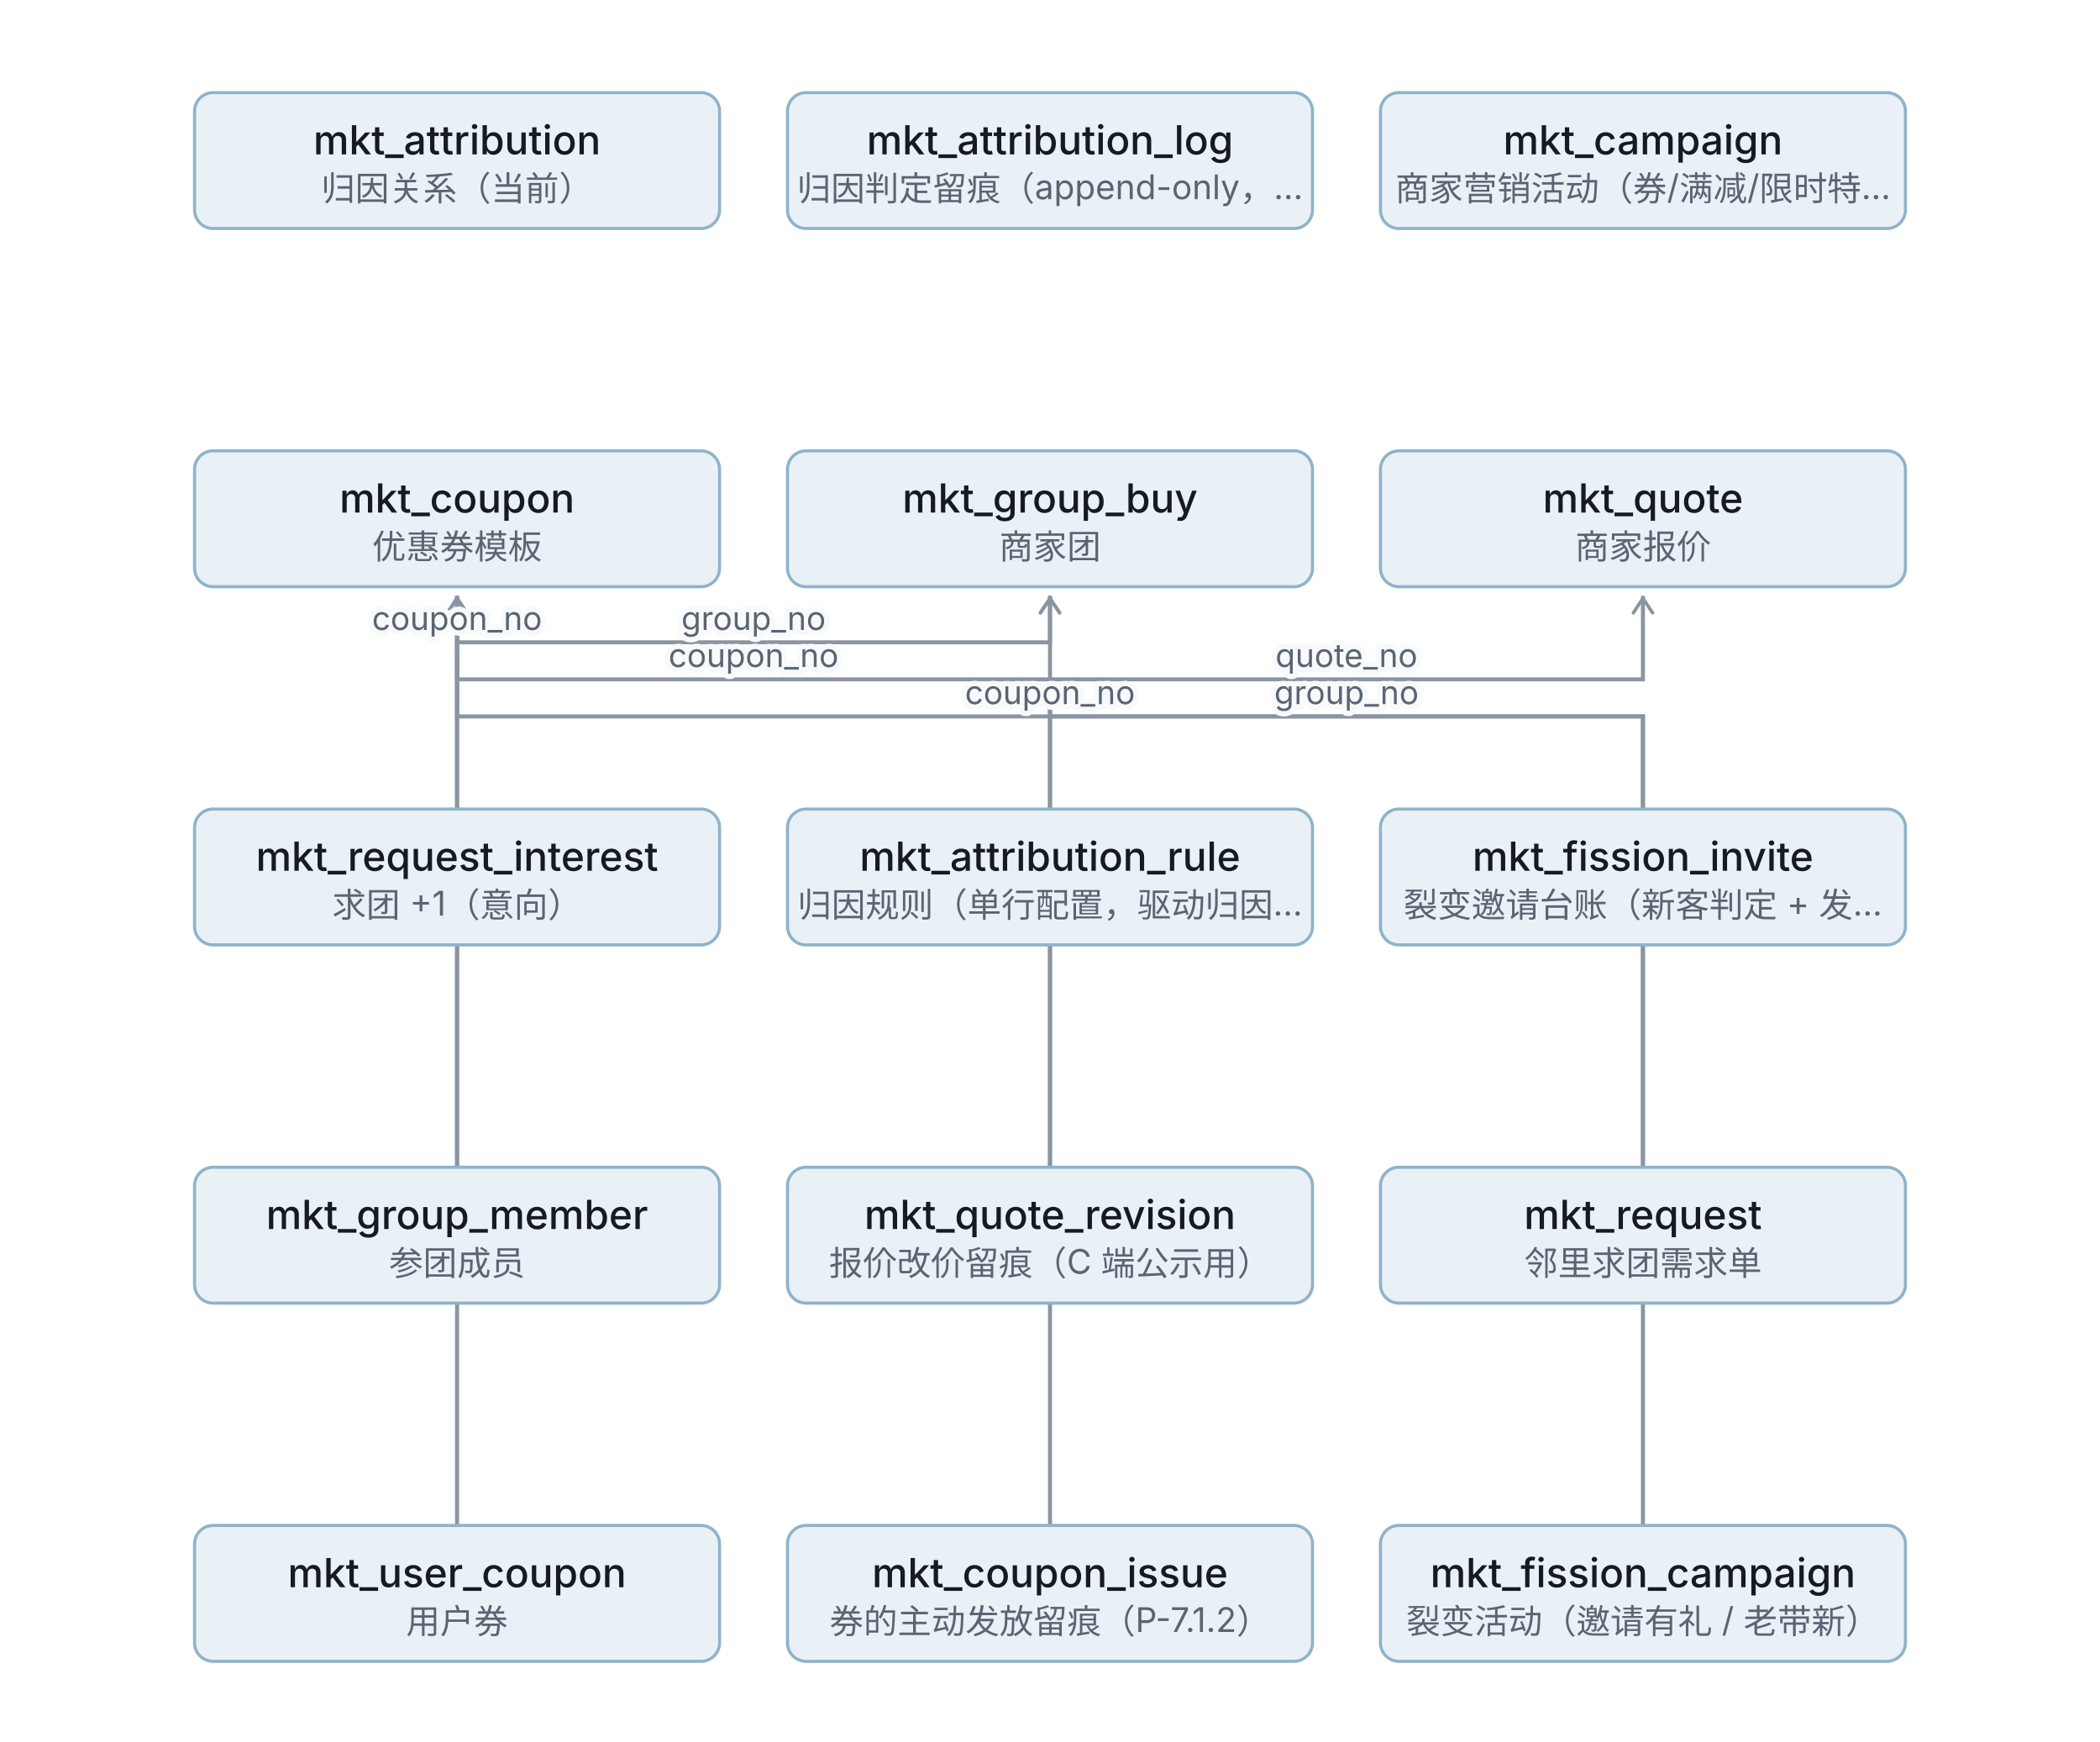
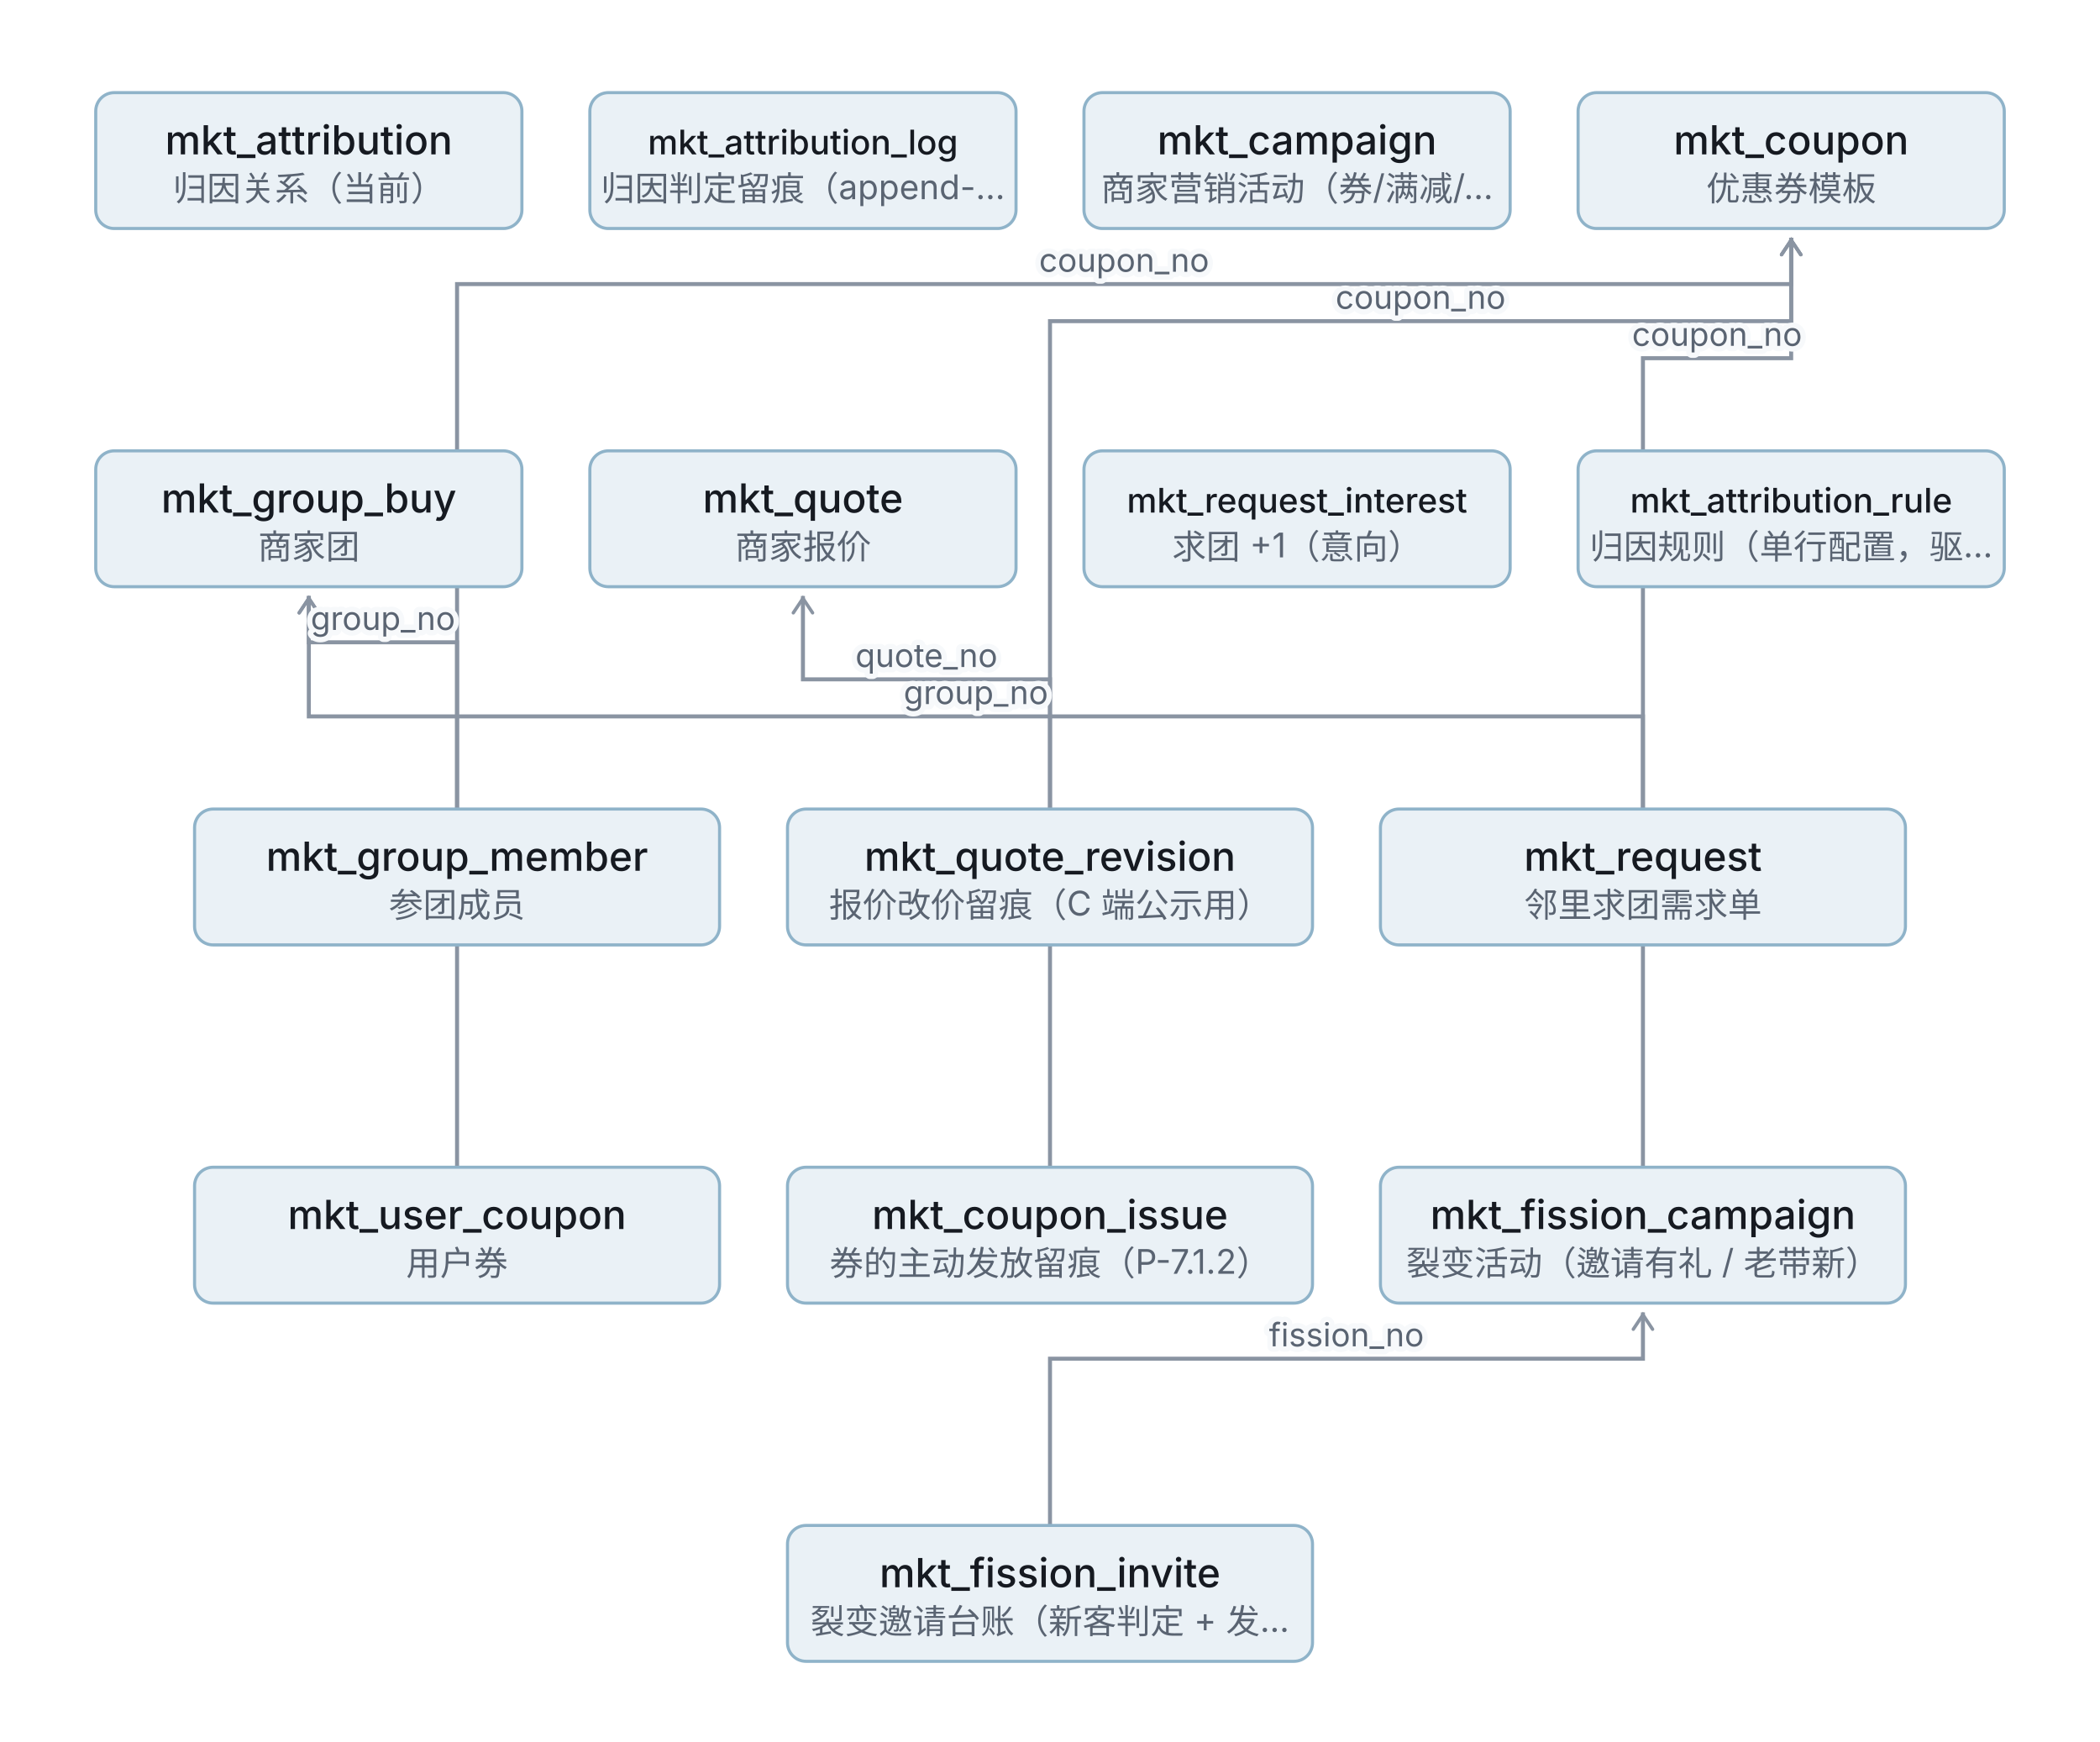
<svg xmlns="http://www.w3.org/2000/svg" width="680" height="564" viewBox="0 0 680 564" role="img" font-family="system-ui,-apple-system,'PingFang SC',sans-serif">
  <defs>
    <marker id="a" viewBox="0 0 10 10" refX="9" refY="5" markerWidth="6" markerHeight="6" orient="auto-start-reverse">
      <path d="M2 1L8 5L2 9" fill="none" stroke="#8A94A2" stroke-width="1.4" stroke-linecap="round" />
    </marker>
    <style>.n{font-weight:500;fill:#161A21}.s{font-size:11px;fill:#5A6472}
.l{font-size:10.5px;fill:#5A6472;paint-order:stroke;stroke:#F7F9FB;stroke-width:3.5;stroke-linejoin:round}.b{font-size:11px;fill:#5A6472;letter-spacing:.1em}
.ar{stroke:#8A94A2;stroke-width:1.3;fill:none}</style>
  </defs>
-   <path class="ar" d="M148 378 L148 208 L340 208 L340 193" marker-end="url(#a)" />
-   <path class="ar" d="M340 378 L340 220 L532 220 L532 193" marker-end="url(#a)" />
-   <path class="ar" d="M532 378 L532 232 L340 232 L340 193" marker-end="url(#a)" />
-   <path class="ar" d="M148 494 L148 208 L148 208 L148 193" marker-end="url(#a)" />
-   <path class="ar" d="M340 494 L340 220 L148 220 L148 193" marker-end="url(#a)" />
-   <path class="ar" d="M532 494 L532 232 L148 232 L148 193" marker-end="url(#a)" />
-   <rect x="63" y="30" width="170" height="44" rx="6" fill="#EAF1F6" stroke="#8FB3C9" />
-   <text class="n" x="148" y="50" text-anchor="middle" font-size="13">mkt_attribution</text>
-   <text class="s" x="148" y="65" text-anchor="middle">归因关系（当前）</text>
-   <rect x="255" y="30" width="170" height="44" rx="6" fill="#EAF1F6" stroke="#8FB3C9" />
-   <text class="n" x="340" y="50" text-anchor="middle" font-size="13">mkt_attribution_log</text>
-   <text class="s" x="340" y="65" text-anchor="middle">归因判定留痕（append-only，…</text>
-   <rect x="447" y="30" width="170" height="44" rx="6" fill="#EAF1F6" stroke="#8FB3C9" />
-   <text class="n" x="532" y="50" text-anchor="middle" font-size="13">mkt_campaign</text>
-   <text class="s" x="532" y="65" text-anchor="middle">商家营销活动（券/满减/限时特…</text>
-   <rect x="63" y="146" width="170" height="44" rx="6" fill="#EAF1F6" stroke="#8FB3C9" />
-   <text class="n" x="148" y="166" text-anchor="middle" font-size="13">mkt_coupon</text>
-   <text class="s" x="148" y="181" text-anchor="middle">优惠券模板</text>
-   <rect x="255" y="146" width="170" height="44" rx="6" fill="#EAF1F6" stroke="#8FB3C9" />
-   <text class="n" x="340" y="166" text-anchor="middle" font-size="13">mkt_group_buy</text>
-   <text class="s" x="340" y="181" text-anchor="middle">商家团</text>
-   <rect x="447" y="146" width="170" height="44" rx="6" fill="#EAF1F6" stroke="#8FB3C9" />
-   <text class="n" x="532" y="166" text-anchor="middle" font-size="13">mkt_quote</text>
-   <text class="s" x="532" y="181" text-anchor="middle">商家报价</text>
+   <path class="ar" d="M148 262 L148 208 L100 208 L100 193" marker-end="url(#a)" />
+   <path class="ar" d="M340 262 L340 220 L260 220 L260 193" marker-end="url(#a)" />
+   <path class="ar" d="M532 262 L532 232 L100 232 L100 193" marker-end="url(#a)" />
+   <path class="ar" d="M148 378 L148 92 L580 92 L580 77" marker-end="url(#a)" />
+   <path class="ar" d="M340 378 L340 104 L580 104 L580 77" marker-end="url(#a)" />
+   <path class="ar" d="M532 378 L532 116 L580 116 L580 77" marker-end="url(#a)" />
+   <path class="ar" d="M340 494 L340 440 L532 440 L532 425" marker-end="url(#a)" />
+   <rect x="31" y="30" width="138" height="44" rx="6" fill="#EAF1F6" stroke="#8FB3C9" />
+   <text class="n" x="100" y="50" text-anchor="middle" font-size="13">mkt_attribution</text>
+   <text class="s" x="100" y="65" text-anchor="middle">归因关系（当前）</text>
+   <rect x="191" y="30" width="138" height="44" rx="6" fill="#EAF1F6" stroke="#8FB3C9" />
+   <text class="n" x="260" y="50" text-anchor="middle" font-size="11">mkt_attribution_log</text>
+   <text class="s" x="260" y="65" text-anchor="middle">归因判定留痕（append-…</text>
+   <rect x="351" y="30" width="138" height="44" rx="6" fill="#EAF1F6" stroke="#8FB3C9" />
+   <text class="n" x="420" y="50" text-anchor="middle" font-size="13">mkt_campaign</text>
+   <text class="s" x="420" y="65" text-anchor="middle">商家营销活动（券/满减/…</text>
+   <rect x="511" y="30" width="138" height="44" rx="6" fill="#EAF1F6" stroke="#8FB3C9" />
+   <text class="n" x="580" y="50" text-anchor="middle" font-size="13">mkt_coupon</text>
+   <text class="s" x="580" y="65" text-anchor="middle">优惠券模板</text>
+   <rect x="31" y="146" width="138" height="44" rx="6" fill="#EAF1F6" stroke="#8FB3C9" />
+   <text class="n" x="100" y="166" text-anchor="middle" font-size="13">mkt_group_buy</text>
+   <text class="s" x="100" y="181" text-anchor="middle">商家团</text>
+   <rect x="191" y="146" width="138" height="44" rx="6" fill="#EAF1F6" stroke="#8FB3C9" />
+   <text class="n" x="260" y="166" text-anchor="middle" font-size="13">mkt_quote</text>
+   <text class="s" x="260" y="181" text-anchor="middle">商家报价</text>
+   <rect x="351" y="146" width="138" height="44" rx="6" fill="#EAF1F6" stroke="#8FB3C9" />
+   <text class="n" x="420" y="166" text-anchor="middle" font-size="11">mkt_request_interest</text>
+   <text class="s" x="420" y="181" text-anchor="middle">求团 +1（意向）</text>
+   <rect x="511" y="146" width="138" height="44" rx="6" fill="#EAF1F6" stroke="#8FB3C9" />
+   <text class="n" x="580" y="166" text-anchor="middle" font-size="11">mkt_attribution_rule</text>
+   <text class="s" x="580" y="181" text-anchor="middle">归因规则（单行配置，驱…</text>
  <rect x="63" y="262" width="170" height="44" rx="6" fill="#EAF1F6" stroke="#8FB3C9" />
-   <text class="n" x="148" y="282" text-anchor="middle" font-size="13">mkt_request_interest</text>
-   <text class="s" x="148" y="297" text-anchor="middle">求团 +1（意向）</text>
+   <text class="n" x="148" y="282" text-anchor="middle" font-size="13">mkt_group_member</text>
+   <text class="s" x="148" y="297" text-anchor="middle">参团成员</text>
  <rect x="255" y="262" width="170" height="44" rx="6" fill="#EAF1F6" stroke="#8FB3C9" />
-   <text class="n" x="340" y="282" text-anchor="middle" font-size="13">mkt_attribution_rule</text>
-   <text class="s" x="340" y="297" text-anchor="middle">归因规则（单行配置，驱动归因…</text>
+   <text class="n" x="340" y="282" text-anchor="middle" font-size="13">mkt_quote_revision</text>
+   <text class="s" x="340" y="297" text-anchor="middle">报价改价留痕（C 端公示用）</text>
  <rect x="447" y="262" width="170" height="44" rx="6" fill="#EAF1F6" stroke="#8FB3C9" />
-   <text class="n" x="532" y="282" text-anchor="middle" font-size="13">mkt_fission_invite</text>
-   <text class="s" x="532" y="297" text-anchor="middle">裂变邀请台账（新客判定 + 发…</text>
+   <text class="n" x="532" y="282" text-anchor="middle" font-size="13">mkt_request</text>
+   <text class="s" x="532" y="297" text-anchor="middle">邻里求团需求单</text>
  <rect x="63" y="378" width="170" height="44" rx="6" fill="#EAF1F6" stroke="#8FB3C9" />
-   <text class="n" x="148" y="398" text-anchor="middle" font-size="13">mkt_group_member</text>
-   <text class="s" x="148" y="413" text-anchor="middle">参团成员</text>
+   <text class="n" x="148" y="398" text-anchor="middle" font-size="13">mkt_user_coupon</text>
+   <text class="s" x="148" y="413" text-anchor="middle">用户券</text>
  <rect x="255" y="378" width="170" height="44" rx="6" fill="#EAF1F6" stroke="#8FB3C9" />
-   <text class="n" x="340" y="398" text-anchor="middle" font-size="13">mkt_quote_revision</text>
-   <text class="s" x="340" y="413" text-anchor="middle">报价改价留痕（C 端公示用）</text>
+   <text class="n" x="340" y="398" text-anchor="middle" font-size="13">mkt_coupon_issue</text>
+   <text class="s" x="340" y="413" text-anchor="middle">券的主动发放留痕（P-7.1.2）</text>
  <rect x="447" y="378" width="170" height="44" rx="6" fill="#EAF1F6" stroke="#8FB3C9" />
-   <text class="n" x="532" y="398" text-anchor="middle" font-size="13">mkt_request</text>
-   <text class="s" x="532" y="413" text-anchor="middle">邻里求团需求单</text>
-   <rect x="63" y="494" width="170" height="44" rx="6" fill="#EAF1F6" stroke="#8FB3C9" />
-   <text class="n" x="148" y="514" text-anchor="middle" font-size="13">mkt_user_coupon</text>
-   <text class="s" x="148" y="529" text-anchor="middle">用户券</text>
+   <text class="n" x="532" y="398" text-anchor="middle" font-size="13">mkt_fission_campaign</text>
+   <text class="s" x="532" y="413" text-anchor="middle">裂变活动（邀请有礼 / 老带新）</text>
  <rect x="255" y="494" width="170" height="44" rx="6" fill="#EAF1F6" stroke="#8FB3C9" />
-   <text class="n" x="340" y="514" text-anchor="middle" font-size="13">mkt_coupon_issue</text>
-   <text class="s" x="340" y="529" text-anchor="middle">券的主动发放留痕（P-7.1.2）</text>
-   <rect x="447" y="494" width="170" height="44" rx="6" fill="#EAF1F6" stroke="#8FB3C9" />
-   <text class="n" x="532" y="514" text-anchor="middle" font-size="13">mkt_fission_campaign</text>
-   <text class="s" x="532" y="529" text-anchor="middle">裂变活动（邀请有礼 / 老带新）</text>
-   <text class="l" x="244" y="204" text-anchor="middle">group_no</text>
-   <text class="l" x="436" y="216" text-anchor="middle">quote_no</text>
-   <text class="l" x="436" y="228" text-anchor="middle">group_no</text>
-   <text class="l" x="148" y="204" text-anchor="middle">coupon_no</text>
-   <text class="l" x="244" y="216" text-anchor="middle">coupon_no</text>
-   <text class="l" x="340" y="228" text-anchor="middle">coupon_no</text>
+   <text class="n" x="340" y="514" text-anchor="middle" font-size="13">mkt_fission_invite</text>
+   <text class="s" x="340" y="529" text-anchor="middle">裂变邀请台账（新客判定 + 发…</text>
+   <text class="l" x="124" y="204" text-anchor="middle">group_no</text>
+   <text class="l" x="300" y="216" text-anchor="middle">quote_no</text>
+   <text class="l" x="316" y="228" text-anchor="middle">group_no</text>
+   <text class="l" x="364" y="88" text-anchor="middle">coupon_no</text>
+   <text class="l" x="460" y="100" text-anchor="middle">coupon_no</text>
+   <text class="l" x="556" y="112" text-anchor="middle">coupon_no</text>
+   <text class="l" x="436" y="436" text-anchor="middle">fission_no</text>
</svg>
